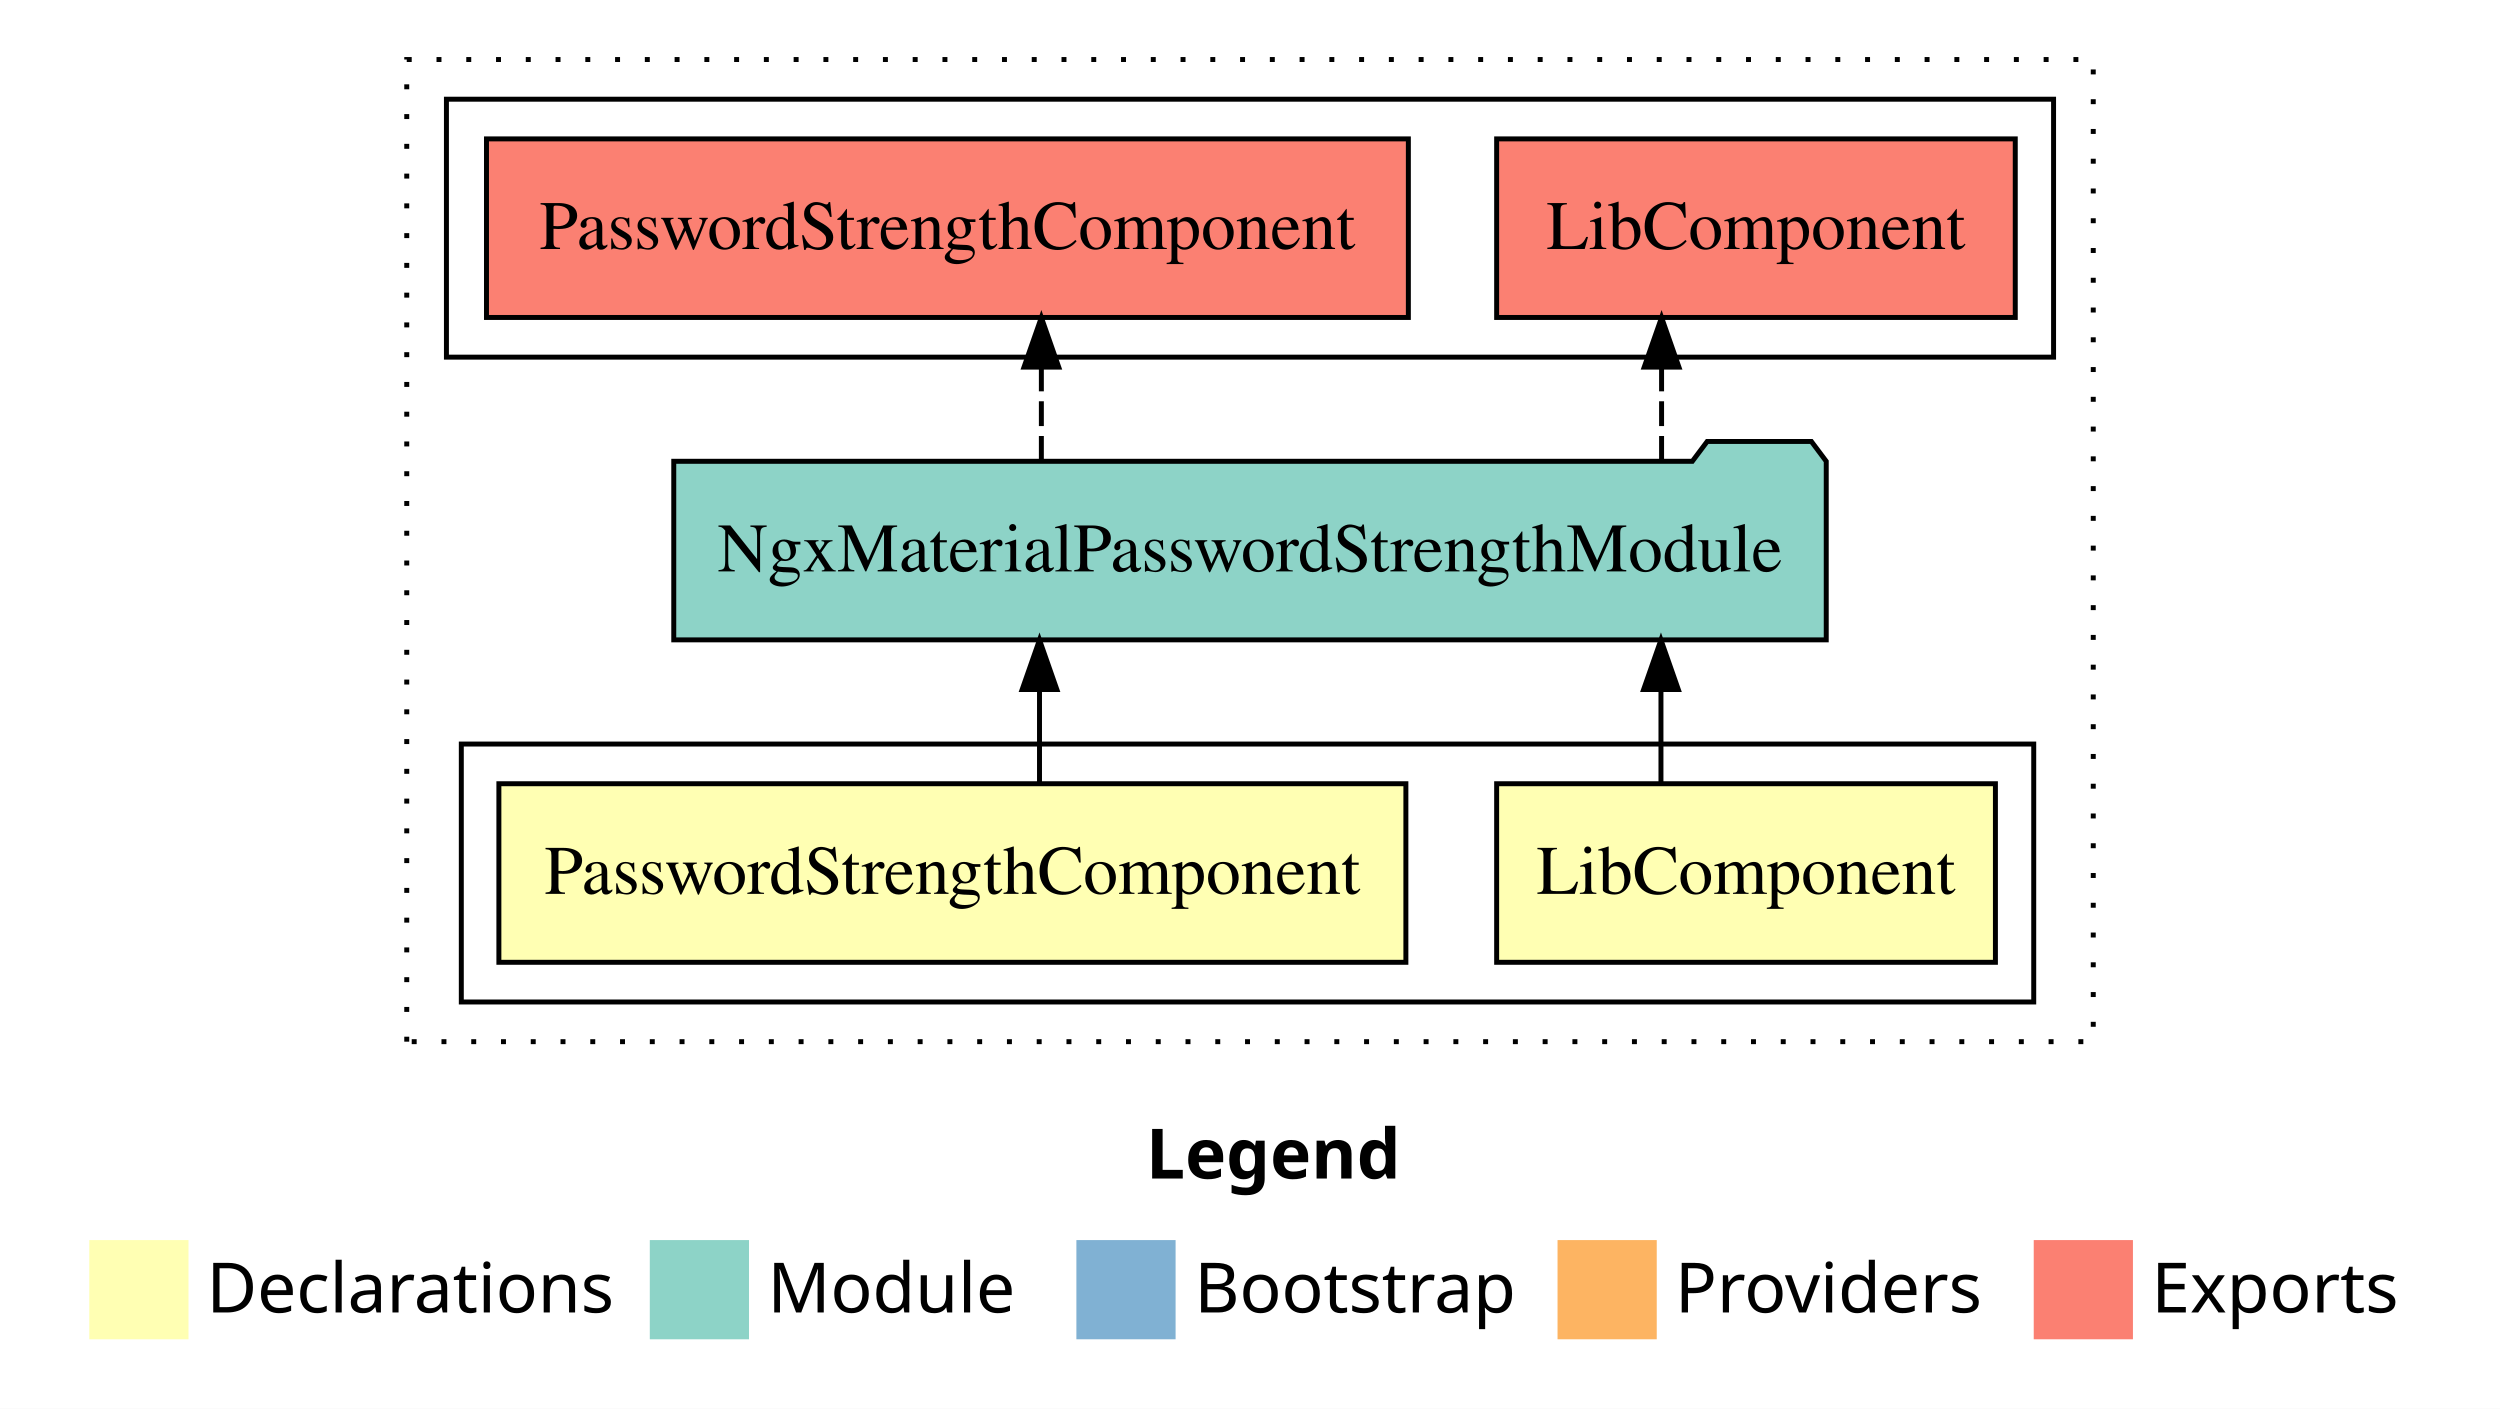
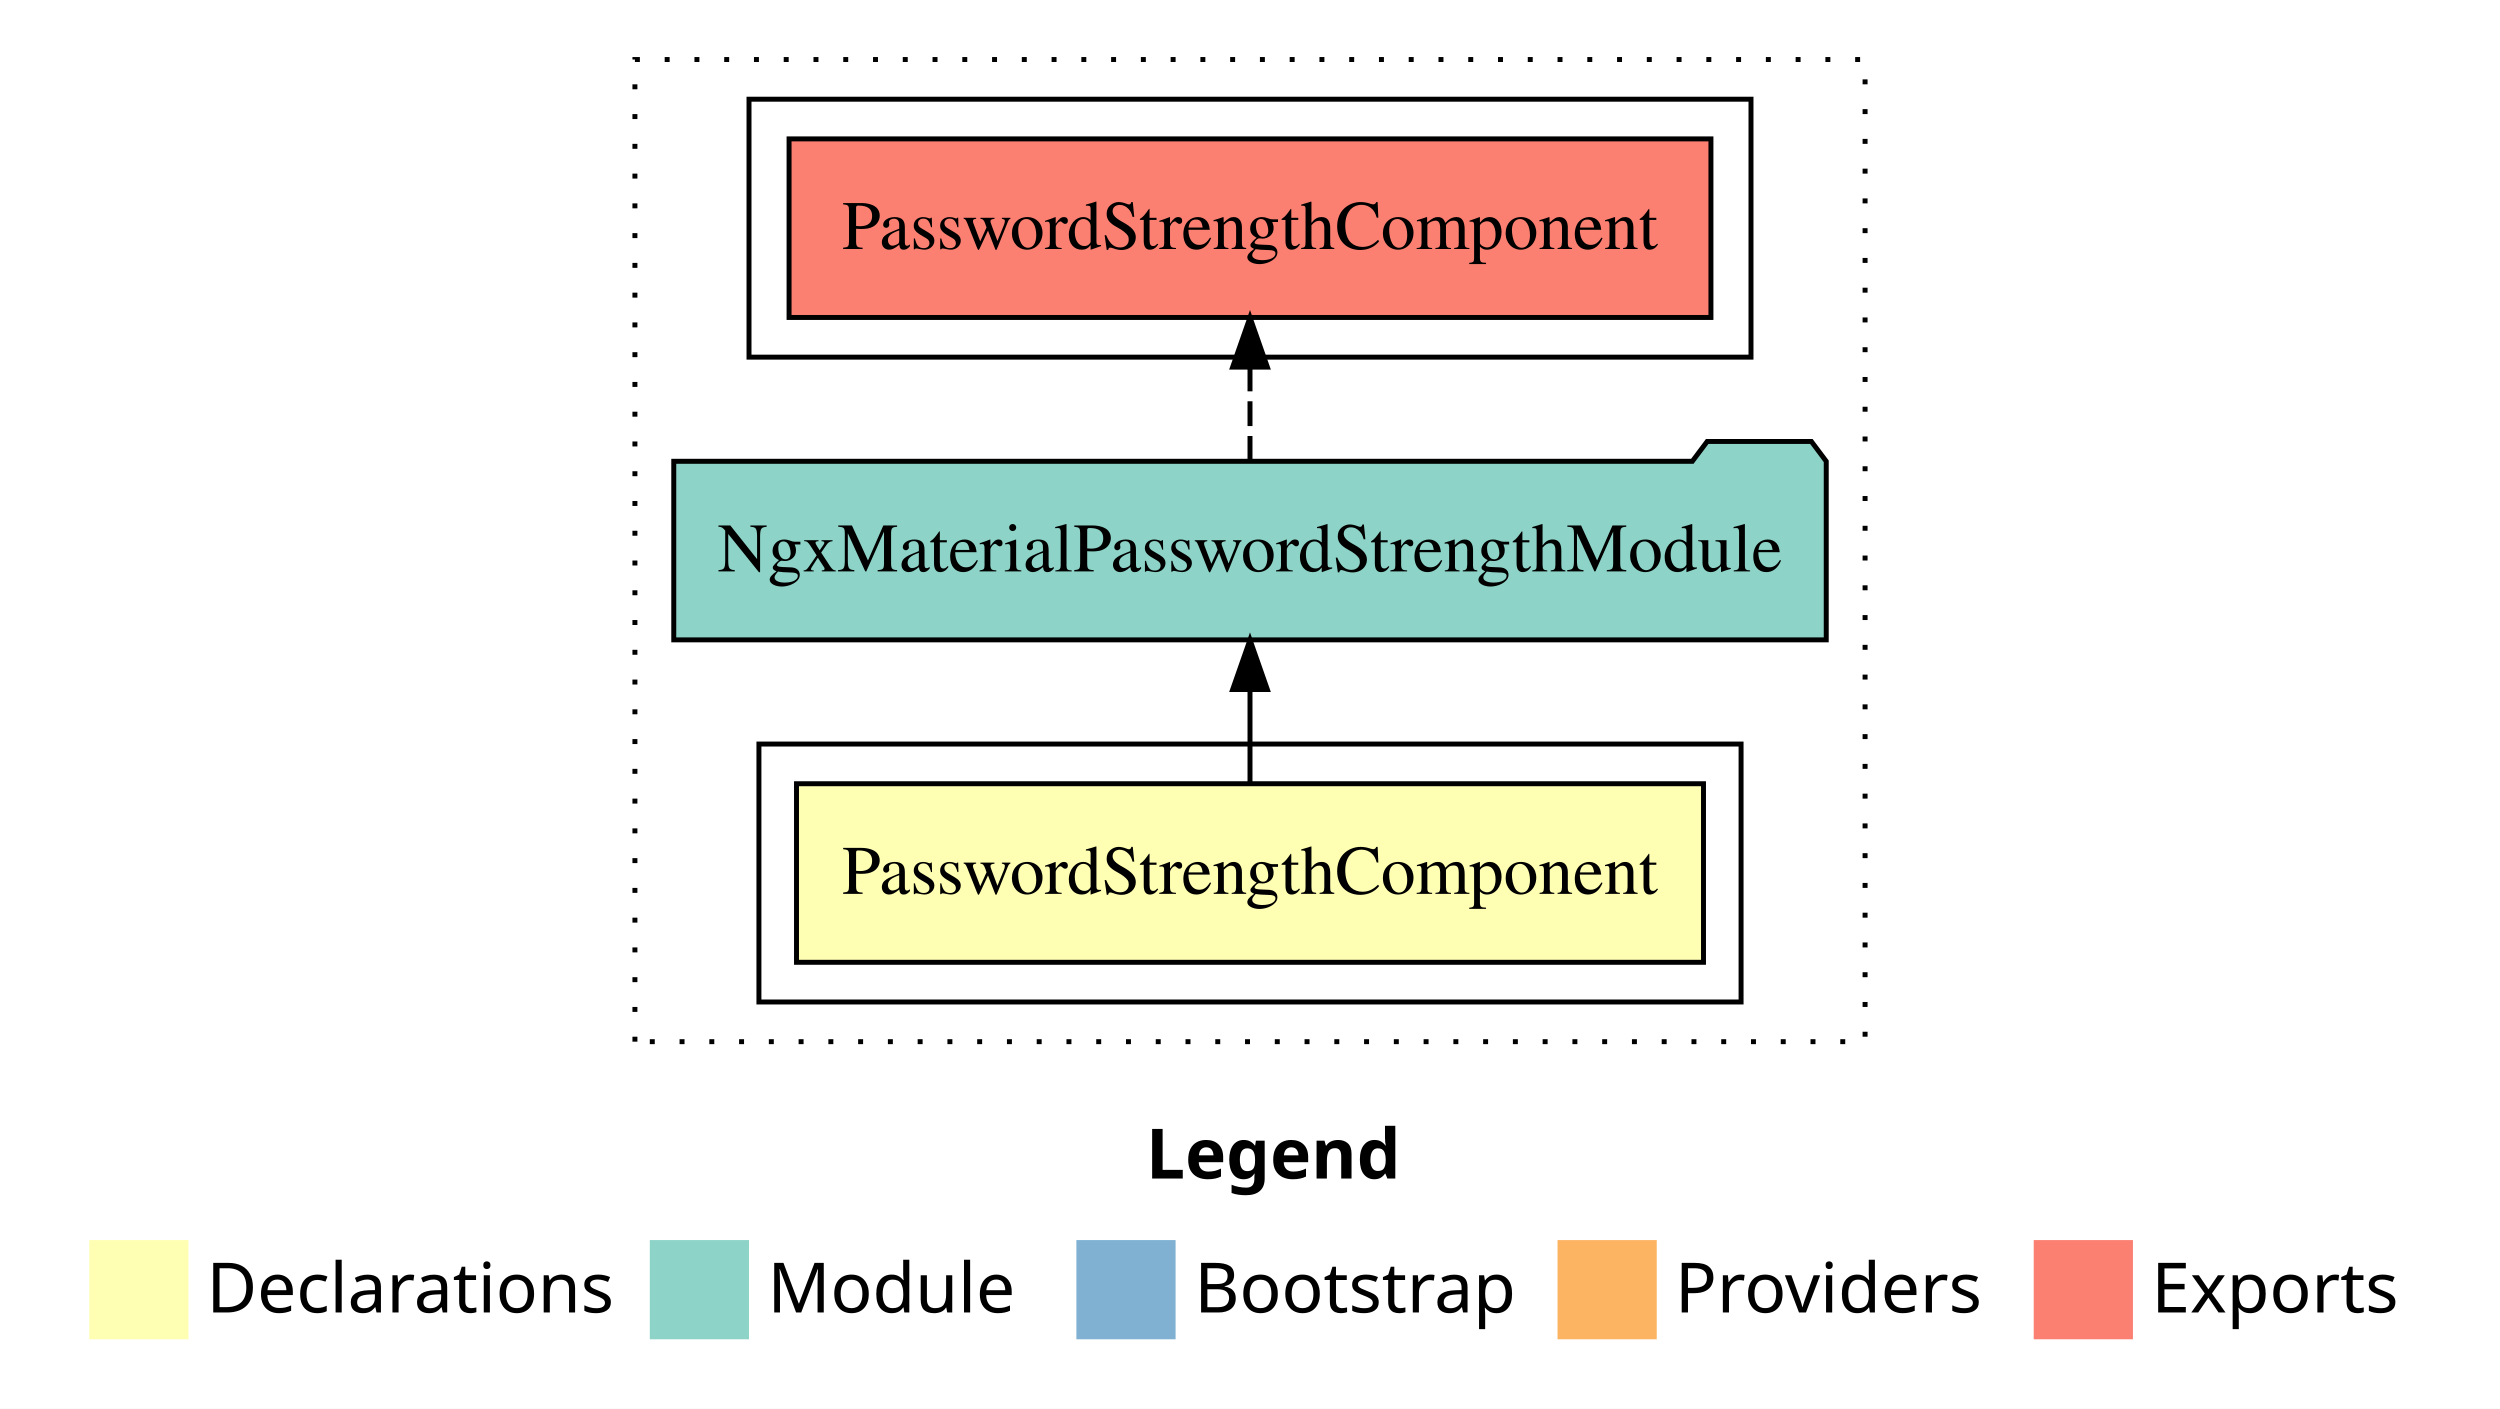
<svg xmlns="http://www.w3.org/2000/svg" width="504pt" height="284pt" viewBox="0.00 0.00 504.00 284.00">
  <g id="graph0" class="graph" transform="scale(1 1) rotate(0) translate(4 280)">
    <polygon fill="#ffffff" stroke="transparent" points="-4,4 -4,-280 500,-280 500,4 -4,4" />
    <text text-anchor="start" x="227.009" y="-42.4" font-family="sans-serif" font-weight="bold" font-size="14.00" fill="#000000">Legend</text>
    <polygon fill="#ffffb3" stroke="transparent" points="14,-10 14,-30 34,-30 34,-10 14,-10" />
    <text text-anchor="start" x="37.629" y="-15.4" font-family="sans-serif" font-size="14.00" fill="#000000">  Declarations</text>
    <polygon fill="#8dd3c7" stroke="transparent" points="127,-10 127,-30 147,-30 147,-10 127,-10" />
    <text text-anchor="start" x="150.725" y="-15.4" font-family="sans-serif" font-size="14.00" fill="#000000">  Module</text>
    <polygon fill="#80b1d3" stroke="transparent" points="213,-10 213,-30 233,-30 233,-10 213,-10" />
    <text text-anchor="start" x="236.781" y="-15.4" font-family="sans-serif" font-size="14.00" fill="#000000">  Bootstrap</text>
    <polygon fill="#fdb462" stroke="transparent" points="310,-10 310,-30 330,-30 330,-10 310,-10" />
    <text text-anchor="start" x="333.673" y="-15.4" font-family="sans-serif" font-size="14.00" fill="#000000">  Providers</text>
    <polygon fill="#fb8072" stroke="transparent" points="406,-10 406,-30 426,-30 426,-10 406,-10" />
    <text text-anchor="start" x="429.726" y="-15.4" font-family="sans-serif" font-size="14.00" fill="#000000">  Exports</text>
    <g id="clust1" class="cluster">
-       <polygon fill="none" stroke="#000000" stroke-dasharray="1,5" points="78,-70 78,-268 418,-268 418,-70 78,-70" />
+       <polygon fill="none" stroke="#000000" stroke-dasharray="1,5" points="124,-70 124,-268 372,-268 372,-70 124,-70" />
    </g>
    <g id="clust2" class="cluster">
-       <polygon fill="none" stroke="#000000" points="89,-78 89,-130 406,-130 406,-78 89,-78" />
+       <polygon fill="none" stroke="#000000" points="149,-78 149,-130 347,-130 347,-78 149,-78" />
    </g>
-     <g id="clust6" class="cluster">
-       <polygon fill="none" stroke="#000000" points="86,-208 86,-260 410,-260 410,-208 86,-208" />
+     <g id="clust5" class="cluster">
+       <polygon fill="none" stroke="#000000" points="147,-208 147,-260 349,-260 349,-208 147,-208" />
    </g>
    <g id="node1" class="node">
-       <polygon fill="#ffffb3" stroke="#000000" points="398.276,-122 297.724,-122 297.724,-86 398.276,-86 398.276,-122" />
-       <text text-anchor="middle" x="348" y="-99.8" font-family="Times,serif" font-size="14.00" fill="#000000">LibComponent</text>
+       <polygon fill="#ffffb3" stroke="#000000" points="339.425,-122 156.575,-122 156.575,-86 339.425,-86 339.425,-122" />
+       <text text-anchor="middle" x="248" y="-99.8" font-family="Times,serif" font-size="14.00" fill="#000000">PasswordStrengthComponent</text>
    </g>
-     <g id="node3" class="node">
+     <g id="node2" class="node">
      <polygon fill="#8dd3c7" stroke="#000000" points="364.17,-187 361.17,-191 340.17,-191 337.17,-187 131.83,-187 131.83,-151 364.17,-151 364.17,-187" />
      <text text-anchor="middle" x="248" y="-164.8" font-family="Times,serif" font-size="14.00" fill="#000000">NgxMaterialPasswordStrengthModule</text>
    </g>
    <g id="edge1" class="edge">
-       <path fill="none" stroke="#000000" d="M330.849,-122.106C330.849,-122.106 330.849,-140.991 330.849,-140.991" />
-       <polygon fill="#000000" stroke="#000000" points="327.349,-140.991 330.849,-150.991 334.349,-140.991 327.349,-140.991" />
+       <path fill="none" stroke="#000000" d="M248,-122.106C248,-122.106 248,-140.991 248,-140.991" />
+       <polygon fill="#000000" stroke="#000000" points="244.5,-140.991 248,-150.991 251.5,-140.991 244.5,-140.991" />
    </g>
-     <g id="node2" class="node">
-       <polygon fill="#ffffb3" stroke="#000000" points="279.425,-122 96.575,-122 96.575,-86 279.425,-86 279.425,-122" />
-       <text text-anchor="middle" x="188" y="-99.8" font-family="Times,serif" font-size="14.00" fill="#000000">PasswordStrengthComponent</text>
+     <g id="node3" class="node">
+       <polygon fill="#fb8072" stroke="#000000" points="340.925,-252 155.075,-252 155.075,-216 340.925,-216 340.925,-252" />
+       <text text-anchor="middle" x="248" y="-229.8" font-family="Times,serif" font-size="14.00" fill="#000000">PasswordStrengthComponent </text>
    </g>
    <g id="edge2" class="edge">
-       <path fill="none" stroke="#000000" d="M205.564,-122.106C205.564,-122.106 205.564,-140.991 205.564,-140.991" />
-       <polygon fill="#000000" stroke="#000000" points="202.064,-140.991 205.564,-150.991 209.064,-140.991 202.064,-140.991" />
-     </g>
-     <g id="node4" class="node">
-       <polygon fill="#fb8072" stroke="#000000" points="402.276,-252 297.724,-252 297.724,-216 402.276,-216 402.276,-252" />
-       <text text-anchor="middle" x="350" y="-229.8" font-family="Times,serif" font-size="14.00" fill="#000000">LibComponent </text>
-     </g>
-     <g id="edge3" class="edge">
-       <path fill="none" stroke="#000000" stroke-dasharray="5,2" d="M330.974,-187.106C330.974,-187.106 330.974,-205.991 330.974,-205.991" />
-       <polygon fill="#000000" stroke="#000000" points="327.474,-205.991 330.974,-215.991 334.474,-205.991 327.474,-205.991" />
-     </g>
-     <g id="node5" class="node">
-       <polygon fill="#fb8072" stroke="#000000" points="279.925,-252 94.075,-252 94.075,-216 279.925,-216 279.925,-252" />
-       <text text-anchor="middle" x="187" y="-229.8" font-family="Times,serif" font-size="14.00" fill="#000000">PasswordStrengthComponent </text>
-     </g>
-     <g id="edge4" class="edge">
-       <path fill="none" stroke="#000000" stroke-dasharray="5,2" d="M205.939,-187.106C205.939,-187.106 205.939,-205.991 205.939,-205.991" />
-       <polygon fill="#000000" stroke="#000000" points="202.439,-205.991 205.939,-215.991 209.439,-205.991 202.439,-205.991" />
+       <path fill="none" stroke="#000000" stroke-dasharray="5,2" d="M248,-187.106C248,-187.106 248,-205.991 248,-205.991" />
+       <polygon fill="#000000" stroke="#000000" points="244.5,-205.991 248,-215.991 251.5,-205.991 244.5,-205.991" />
    </g>
  </g>
</svg>
